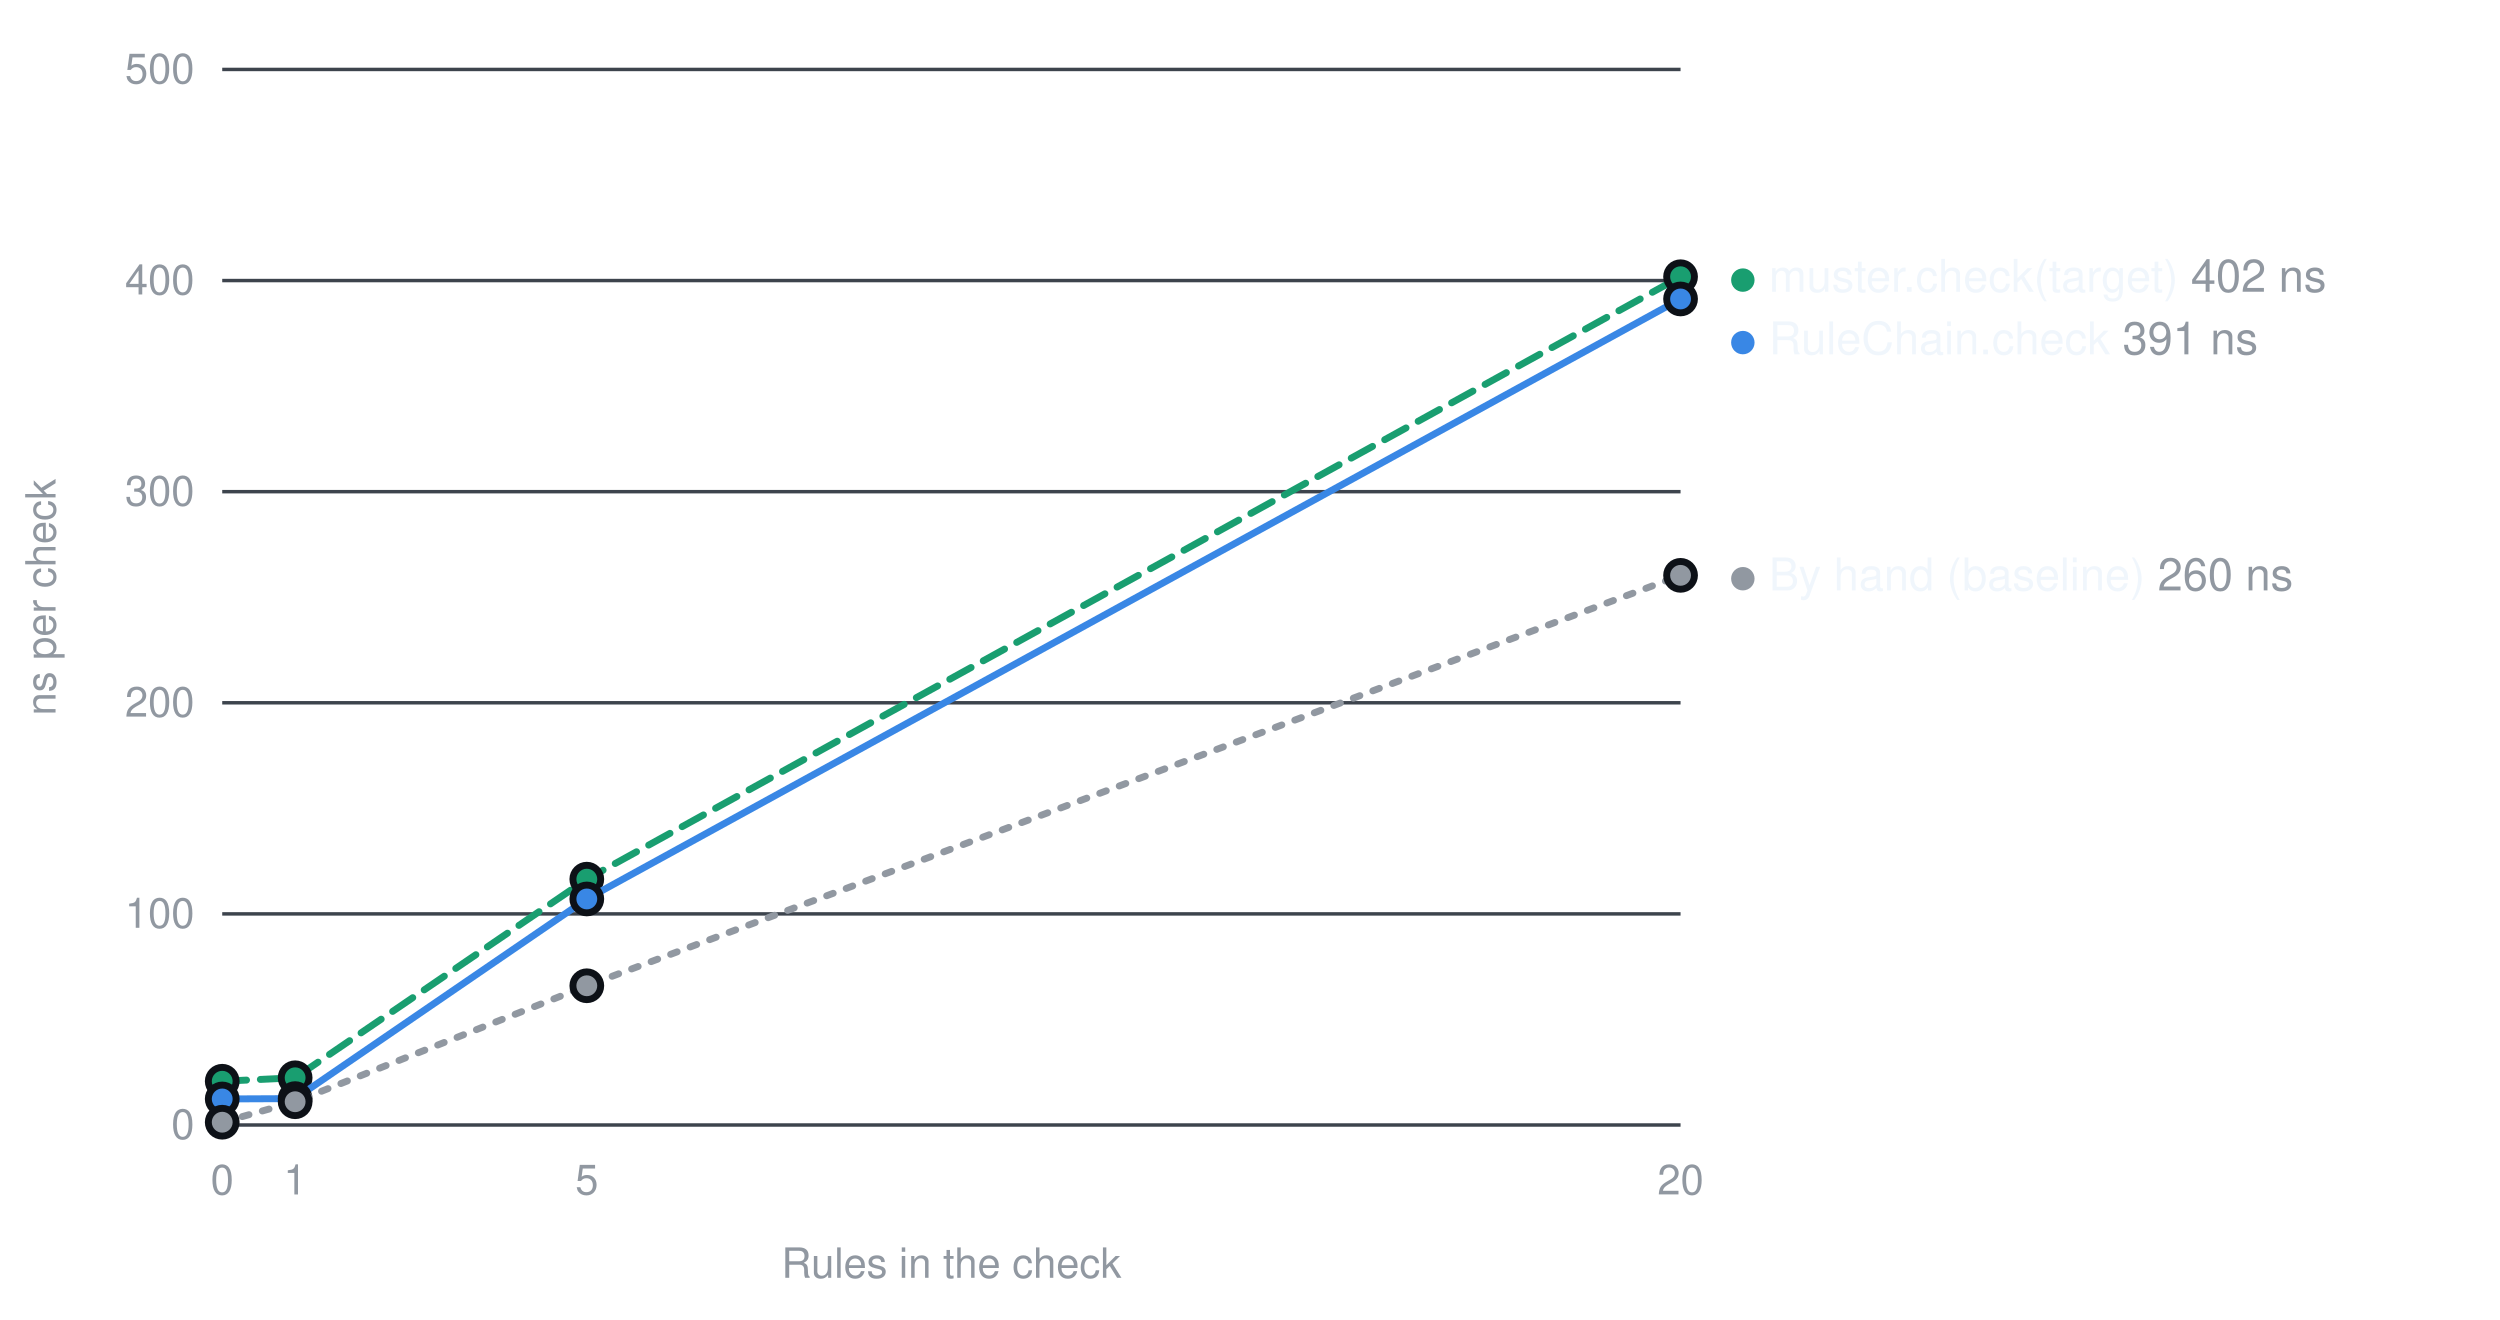
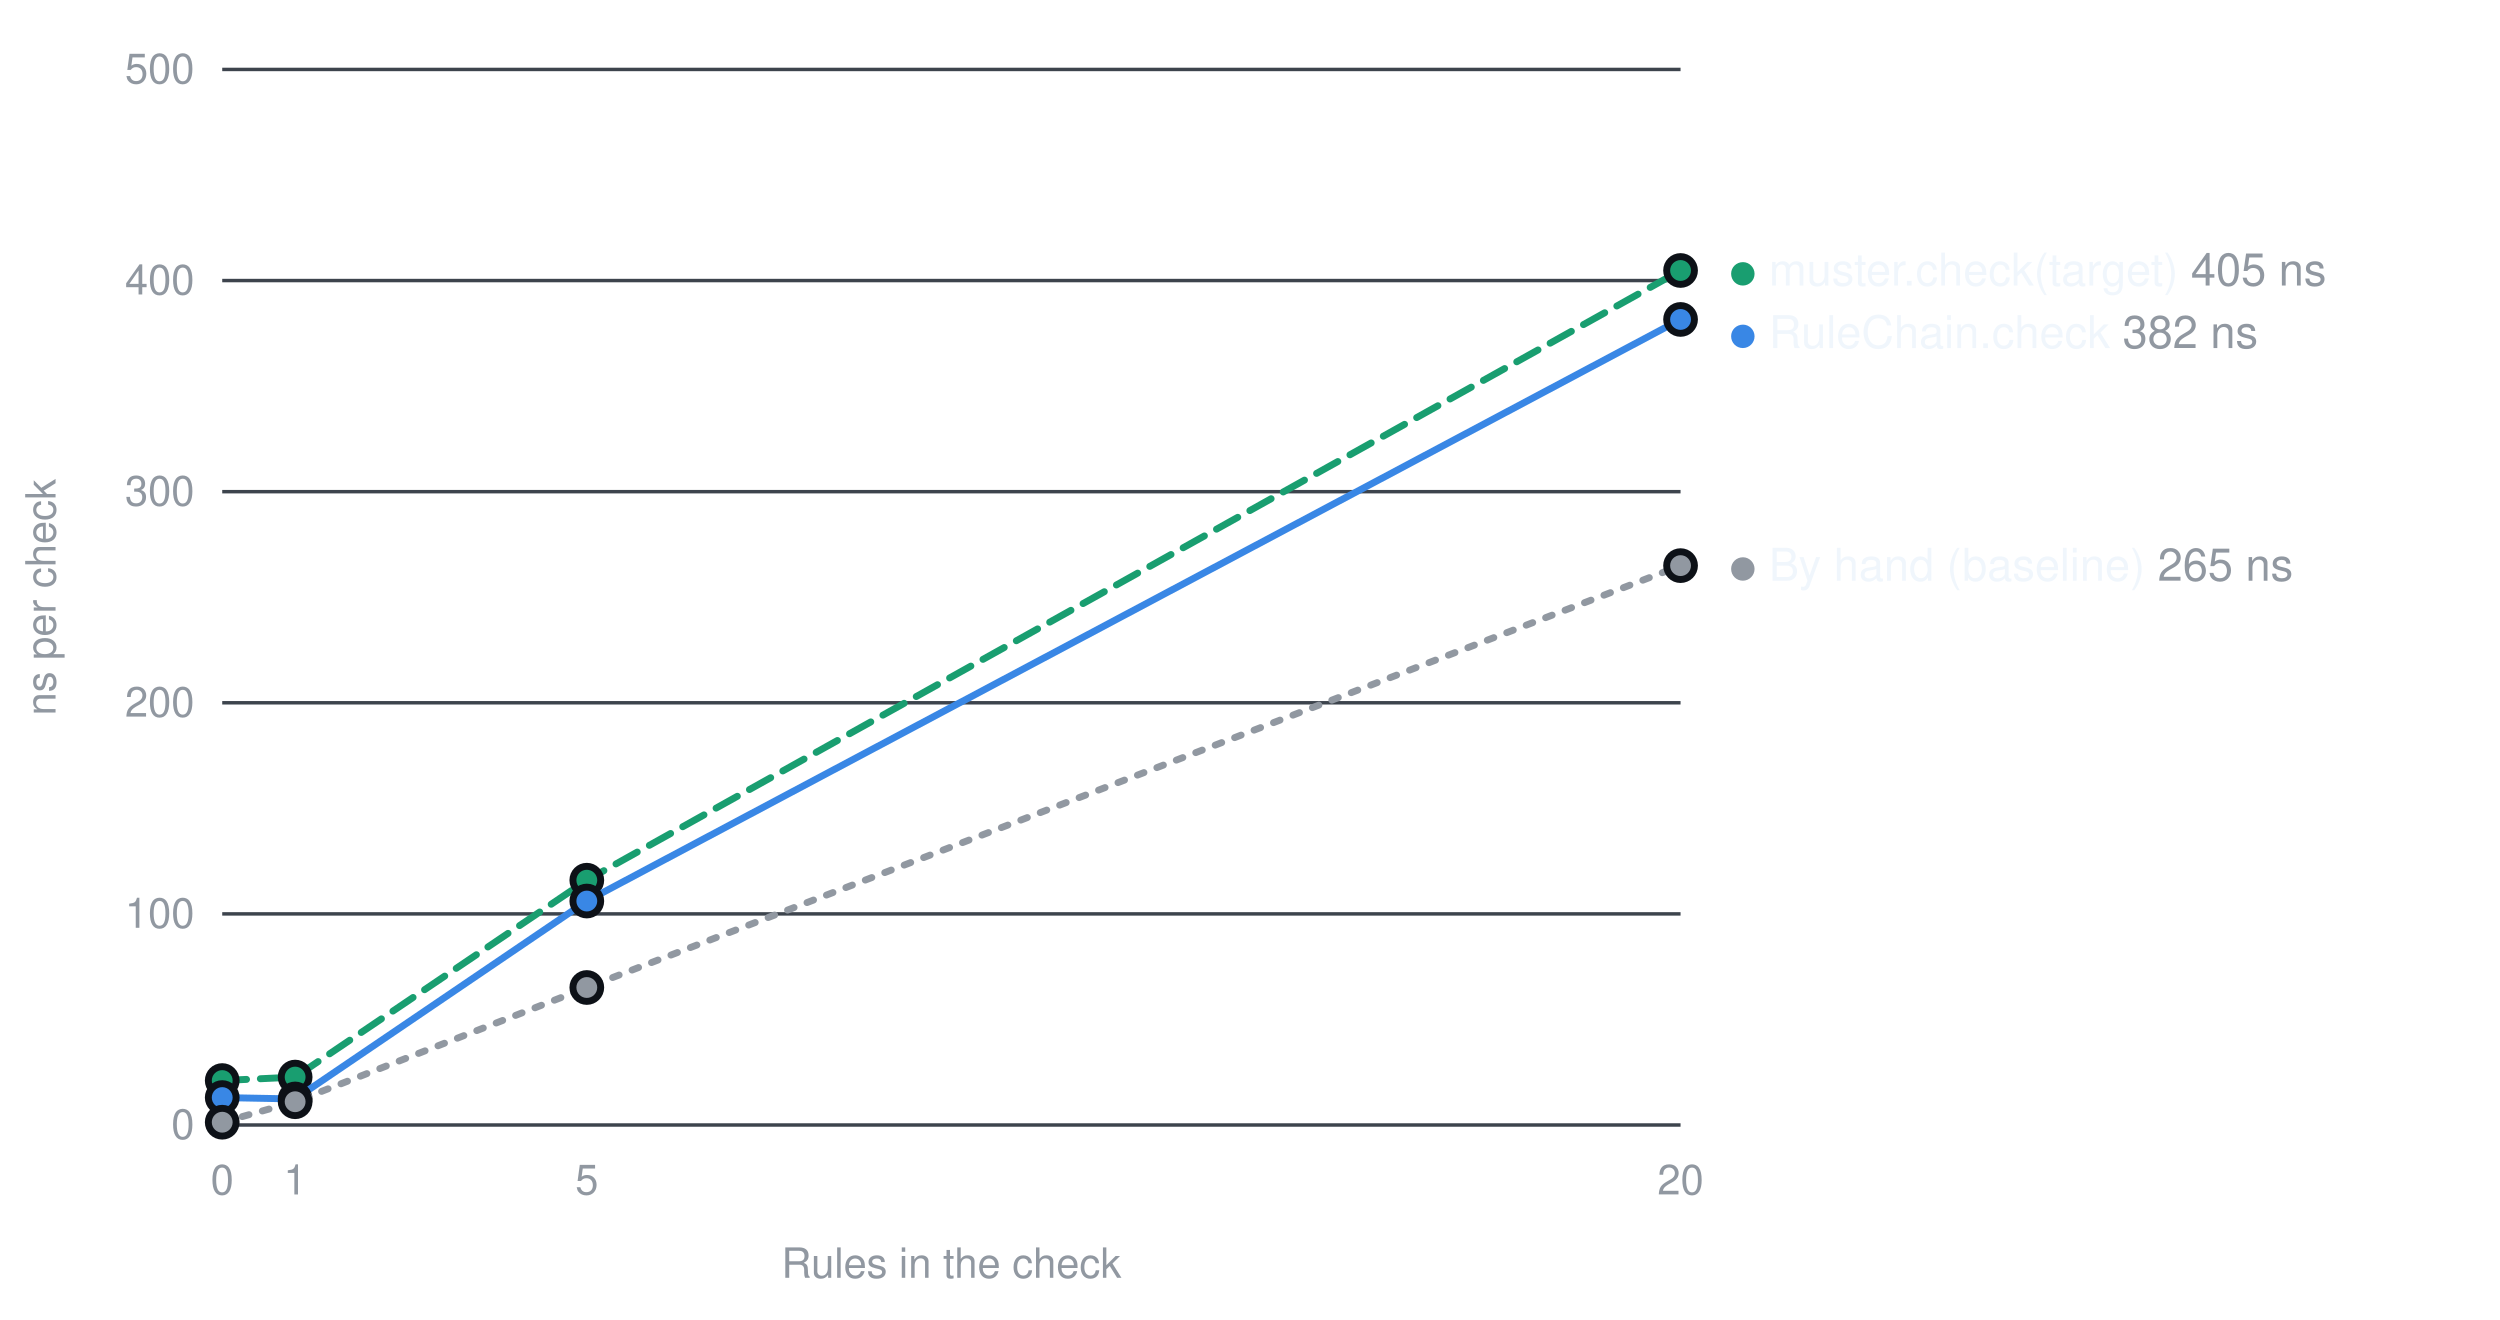
<svg xmlns="http://www.w3.org/2000/svg" width="720" height="380" viewBox="0 0 720 380" role="img" aria-labelledby="title desc" font-family="-apple-system, BlinkMacSystemFont, 'Segoe UI', Helvetica, Arial, sans-serif">
  <line x1="64" y1="324.0" x2="484" y2="324.0" stroke="#3d444d" />
  <text x="56" y="324.0" fill="#9198a1" font-size="12" text-anchor="end" dominant-baseline="middle">0</text>
  <line x1="64" y1="263.2" x2="484" y2="263.2" stroke="#3d444d" />
  <text x="56" y="263.2" fill="#9198a1" font-size="12" text-anchor="end" dominant-baseline="middle">100</text>
  <line x1="64" y1="202.4" x2="484" y2="202.4" stroke="#3d444d" />
  <text x="56" y="202.4" fill="#9198a1" font-size="12" text-anchor="end" dominant-baseline="middle">200</text>
  <line x1="64" y1="141.6" x2="484" y2="141.6" stroke="#3d444d" />
  <text x="56" y="141.6" fill="#9198a1" font-size="12" text-anchor="end" dominant-baseline="middle">300</text>
  <line x1="64" y1="80.8" x2="484" y2="80.8" stroke="#3d444d" />
  <text x="56" y="80.8" fill="#9198a1" font-size="12" text-anchor="end" dominant-baseline="middle">400</text>
  <line x1="64" y1="20.0" x2="484" y2="20.0" stroke="#3d444d" />
  <text x="56" y="20.0" fill="#9198a1" font-size="12" text-anchor="end" dominant-baseline="middle">500</text>
  <text x="64.0" y="344" fill="#9198a1" font-size="12" text-anchor="middle">0</text>
  <text x="85.0" y="344" fill="#9198a1" font-size="12" text-anchor="middle">1</text>
  <text x="169.0" y="344" fill="#9198a1" font-size="12" text-anchor="middle">5</text>
  <text x="484.0" y="344" fill="#9198a1" font-size="12" text-anchor="middle">20</text>
  <text x="274.0" y="368" fill="#9198a1" font-size="12" text-anchor="middle">Rules in the check</text>
  <text x="16" y="172.0" fill="#9198a1" font-size="12" text-anchor="middle" transform="rotate(-90 16 172.0)">ns per check</text>
-   <polyline points="64.0,311.4 85.0,310.4 169.0,253.2 484.0,79.7" fill="none" stroke="#199e70" stroke-width="2" stroke-linejoin="round" stroke-linecap="round" stroke-dasharray="7 4" />
-   <circle cx="64.0" cy="311.4" r="4" fill="#199e70" stroke="#0d1117" stroke-width="2" />
-   <circle cx="85.0" cy="310.4" r="4" fill="#199e70" stroke="#0d1117" stroke-width="2" />
-   <circle cx="169.0" cy="253.2" r="4" fill="#199e70" stroke="#0d1117" stroke-width="2" />
-   <circle cx="484.0" cy="79.7" r="4" fill="#199e70" stroke="#0d1117" stroke-width="2" />
-   <polyline points="64.0,316.5 85.0,316.4 169.0,258.9 484.0,86.1" fill="none" stroke="#3987e5" stroke-width="2" stroke-linejoin="round" stroke-linecap="round" />
-   <circle cx="64.0" cy="316.5" r="4" fill="#3987e5" stroke="#0d1117" stroke-width="2" />
-   <circle cx="85.0" cy="316.4" r="4" fill="#3987e5" stroke="#0d1117" stroke-width="2" />
-   <circle cx="169.0" cy="258.9" r="4" fill="#3987e5" stroke="#0d1117" stroke-width="2" />
-   <circle cx="484.0" cy="86.1" r="4" fill="#3987e5" stroke="#0d1117" stroke-width="2" />
-   <polyline points="64.0,323.2 85.0,317.3 169.0,283.9 484.0,165.7" fill="none" stroke="#9198a1" stroke-width="2" stroke-linejoin="round" stroke-linecap="round" stroke-dasharray="2 4" />
+   <polyline points="64.0,311.2 85.0,310.2 169.0,253.5 484.0,77.9" fill="none" stroke="#199e70" stroke-width="2" stroke-linejoin="round" stroke-linecap="round" stroke-dasharray="7 4" />
+   <circle cx="64.0" cy="311.2" r="4" fill="#199e70" stroke="#0d1117" stroke-width="2" />
+   <circle cx="85.0" cy="310.2" r="4" fill="#199e70" stroke="#0d1117" stroke-width="2" />
+   <circle cx="169.0" cy="253.5" r="4" fill="#199e70" stroke="#0d1117" stroke-width="2" />
+   <circle cx="484.0" cy="77.9" r="4" fill="#199e70" stroke="#0d1117" stroke-width="2" />
+   <polyline points="64.0,316.1 85.0,316.5 169.0,259.5 484.0,92.0" fill="none" stroke="#3987e5" stroke-width="2" stroke-linejoin="round" stroke-linecap="round" />
+   <circle cx="64.0" cy="316.1" r="4" fill="#3987e5" stroke="#0d1117" stroke-width="2" />
+   <circle cx="85.0" cy="316.5" r="4" fill="#3987e5" stroke="#0d1117" stroke-width="2" />
+   <circle cx="169.0" cy="259.5" r="4" fill="#3987e5" stroke="#0d1117" stroke-width="2" />
+   <circle cx="484.0" cy="92.0" r="4" fill="#3987e5" stroke="#0d1117" stroke-width="2" />
+   <polyline points="64.0,323.2 85.0,317.3 169.0,284.4 484.0,162.9" fill="none" stroke="#9198a1" stroke-width="2" stroke-linejoin="round" stroke-linecap="round" stroke-dasharray="2 4" />
  <circle cx="64.0" cy="323.2" r="4" fill="#9198a1" stroke="#0d1117" stroke-width="2" />
  <circle cx="85.0" cy="317.3" r="4" fill="#9198a1" stroke="#0d1117" stroke-width="2" />
-   <circle cx="169.0" cy="283.9" r="4" fill="#9198a1" stroke="#0d1117" stroke-width="2" />
-   <circle cx="484.0" cy="165.7" r="4" fill="#9198a1" stroke="#0d1117" stroke-width="2" />
-   <text x="498" y="79.7" fill="#f0f6fc" font-size="13" dominant-baseline="middle">
-     <tspan fill="#199e70">●</tspan> muster.check(target) <tspan fill="#9198a1">402 ns</tspan>
+   <circle cx="169.0" cy="284.4" r="4" fill="#9198a1" stroke="#0d1117" stroke-width="2" />
+   <circle cx="484.0" cy="162.9" r="4" fill="#9198a1" stroke="#0d1117" stroke-width="2" />
+   <text x="498" y="77.9" fill="#f0f6fc" font-size="13" dominant-baseline="middle">
+     <tspan fill="#199e70">●</tspan> muster.check(target) <tspan fill="#9198a1">405 ns</tspan>
  </text>
-   <text x="498" y="97.7" fill="#f0f6fc" font-size="13" dominant-baseline="middle">
-     <tspan fill="#3987e5">●</tspan> RuleChain.check <tspan fill="#9198a1">391 ns</tspan>
+   <text x="498" y="95.9" fill="#f0f6fc" font-size="13" dominant-baseline="middle">
+     <tspan fill="#3987e5">●</tspan> RuleChain.check <tspan fill="#9198a1">382 ns</tspan>
  </text>
-   <text x="498" y="165.7" fill="#f0f6fc" font-size="13" dominant-baseline="middle">
-     <tspan fill="#9198a1">●</tspan> By hand (baseline) <tspan fill="#9198a1">260 ns</tspan>
+   <text x="498" y="162.9" fill="#f0f6fc" font-size="13" dominant-baseline="middle">
+     <tspan fill="#9198a1">●</tspan> By hand (baseline) <tspan fill="#9198a1">265 ns</tspan>
  </text>
</svg>
